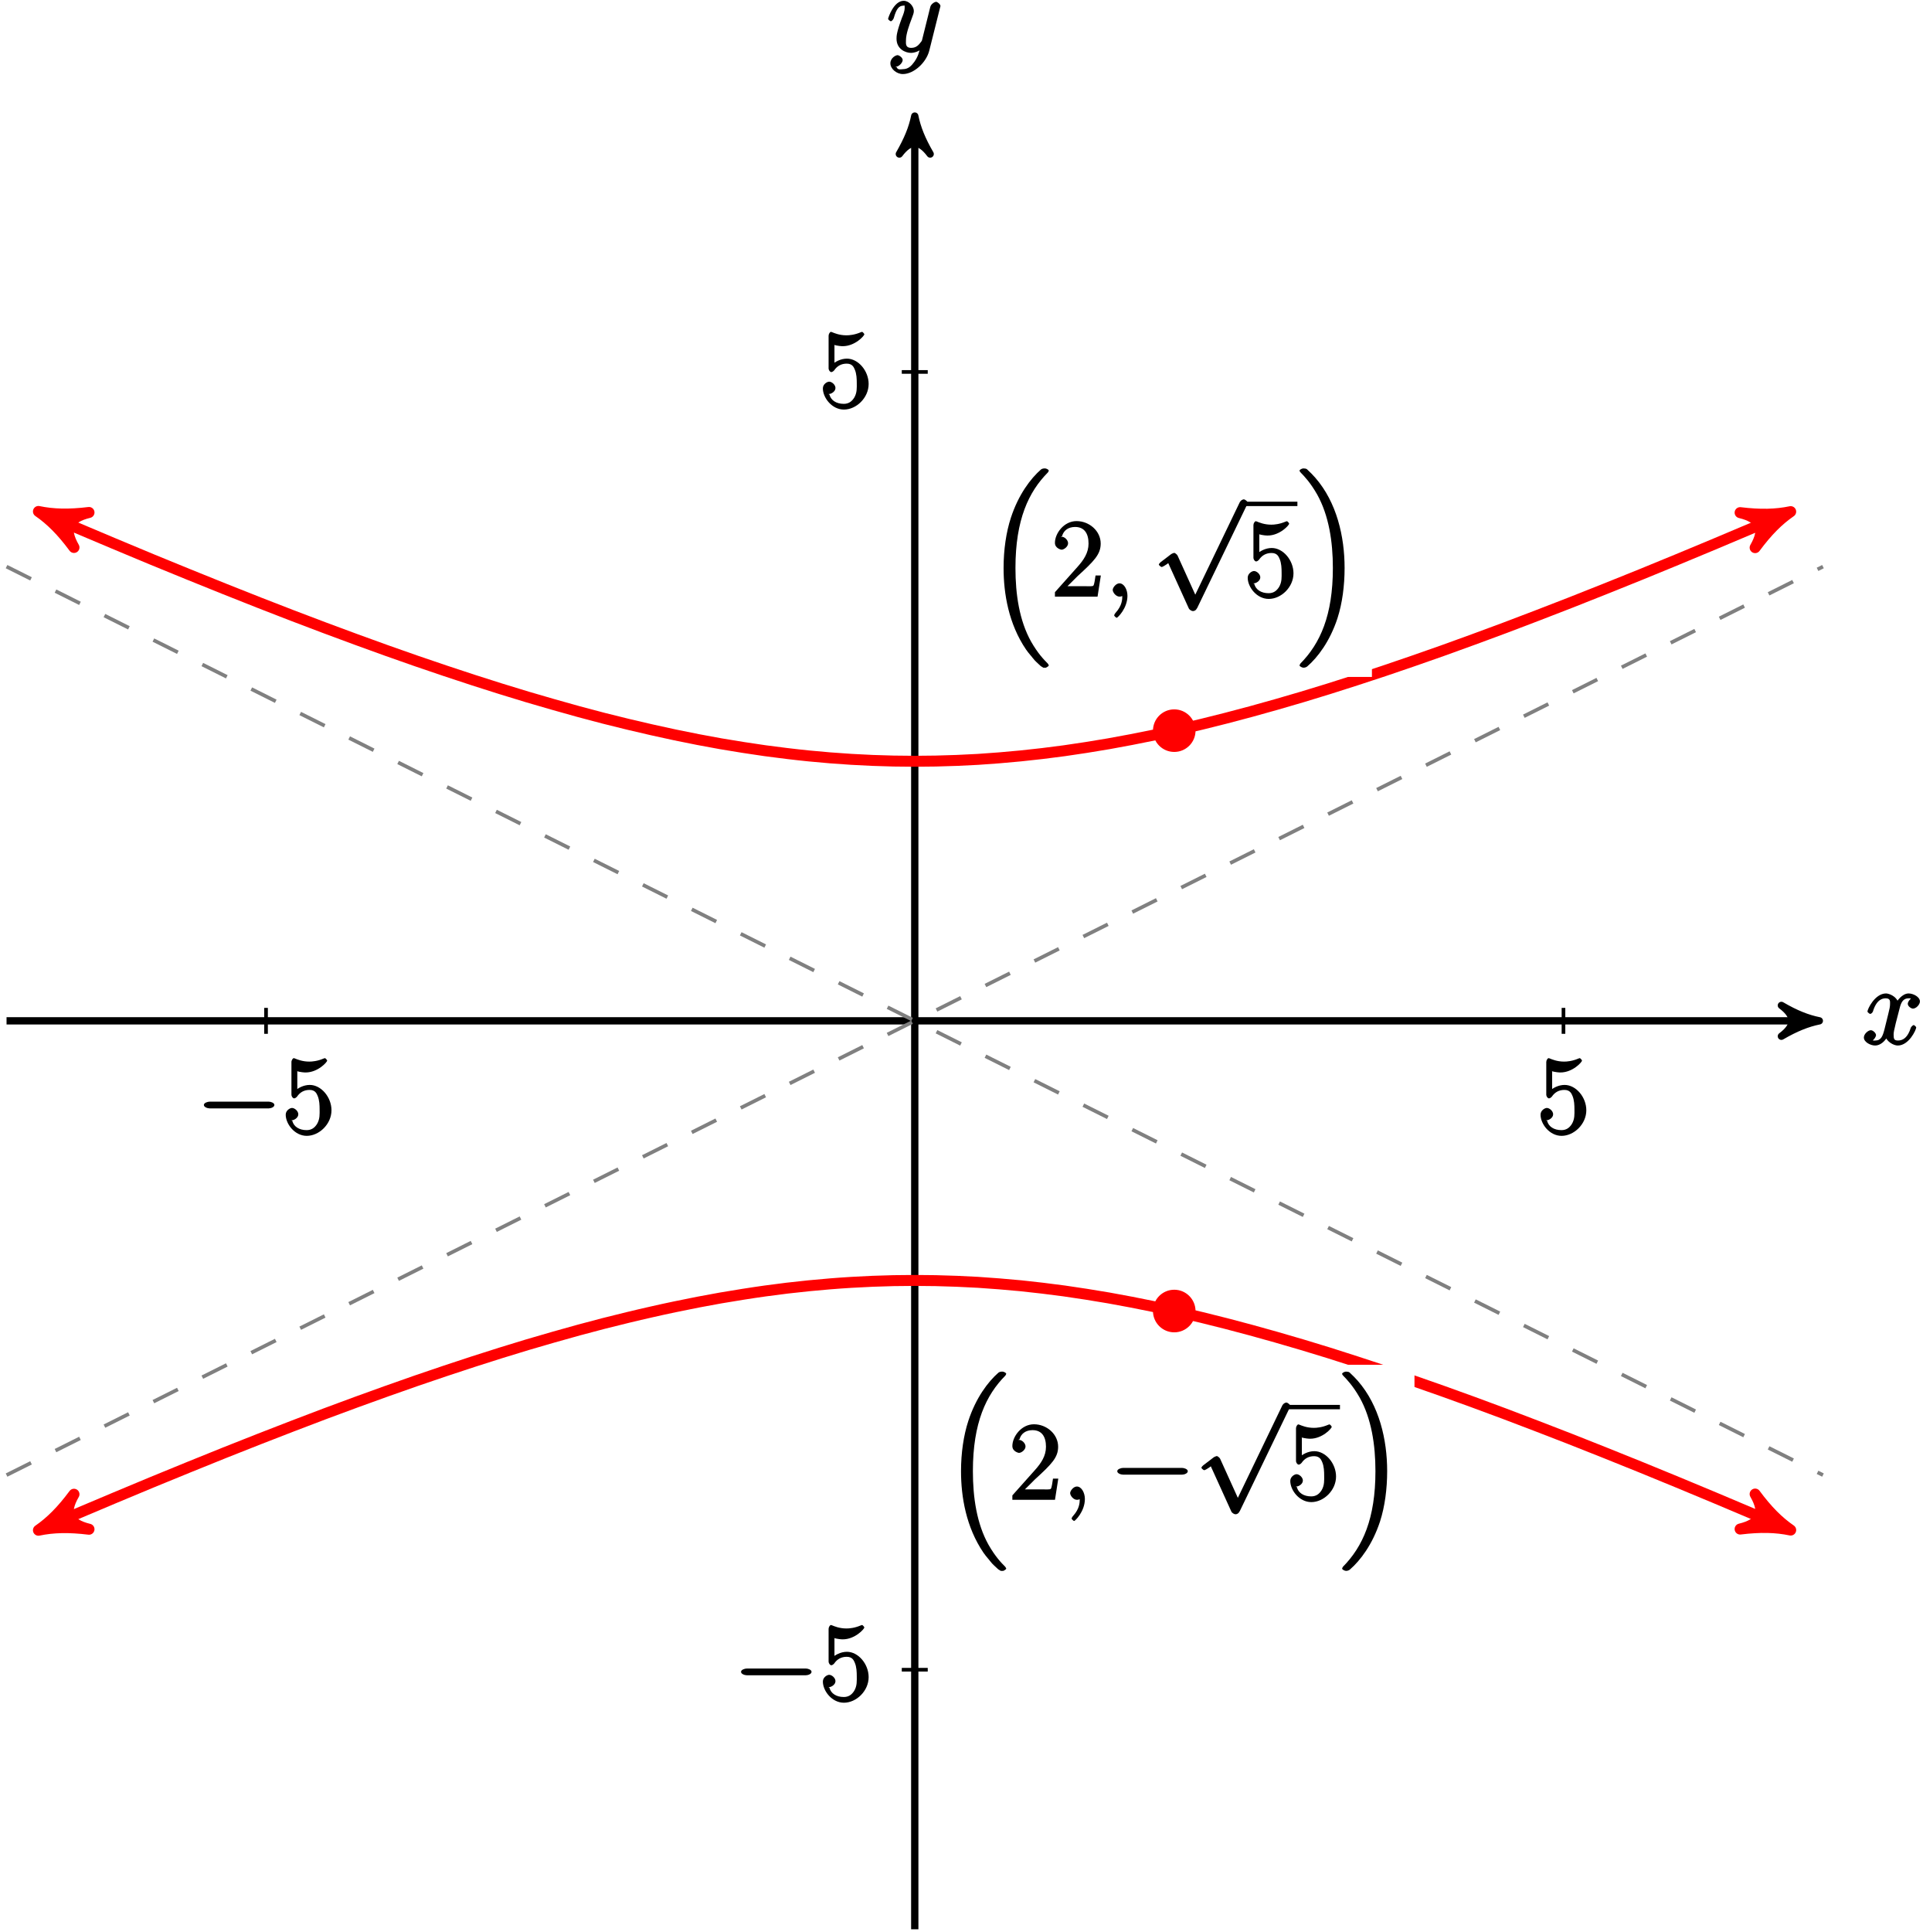
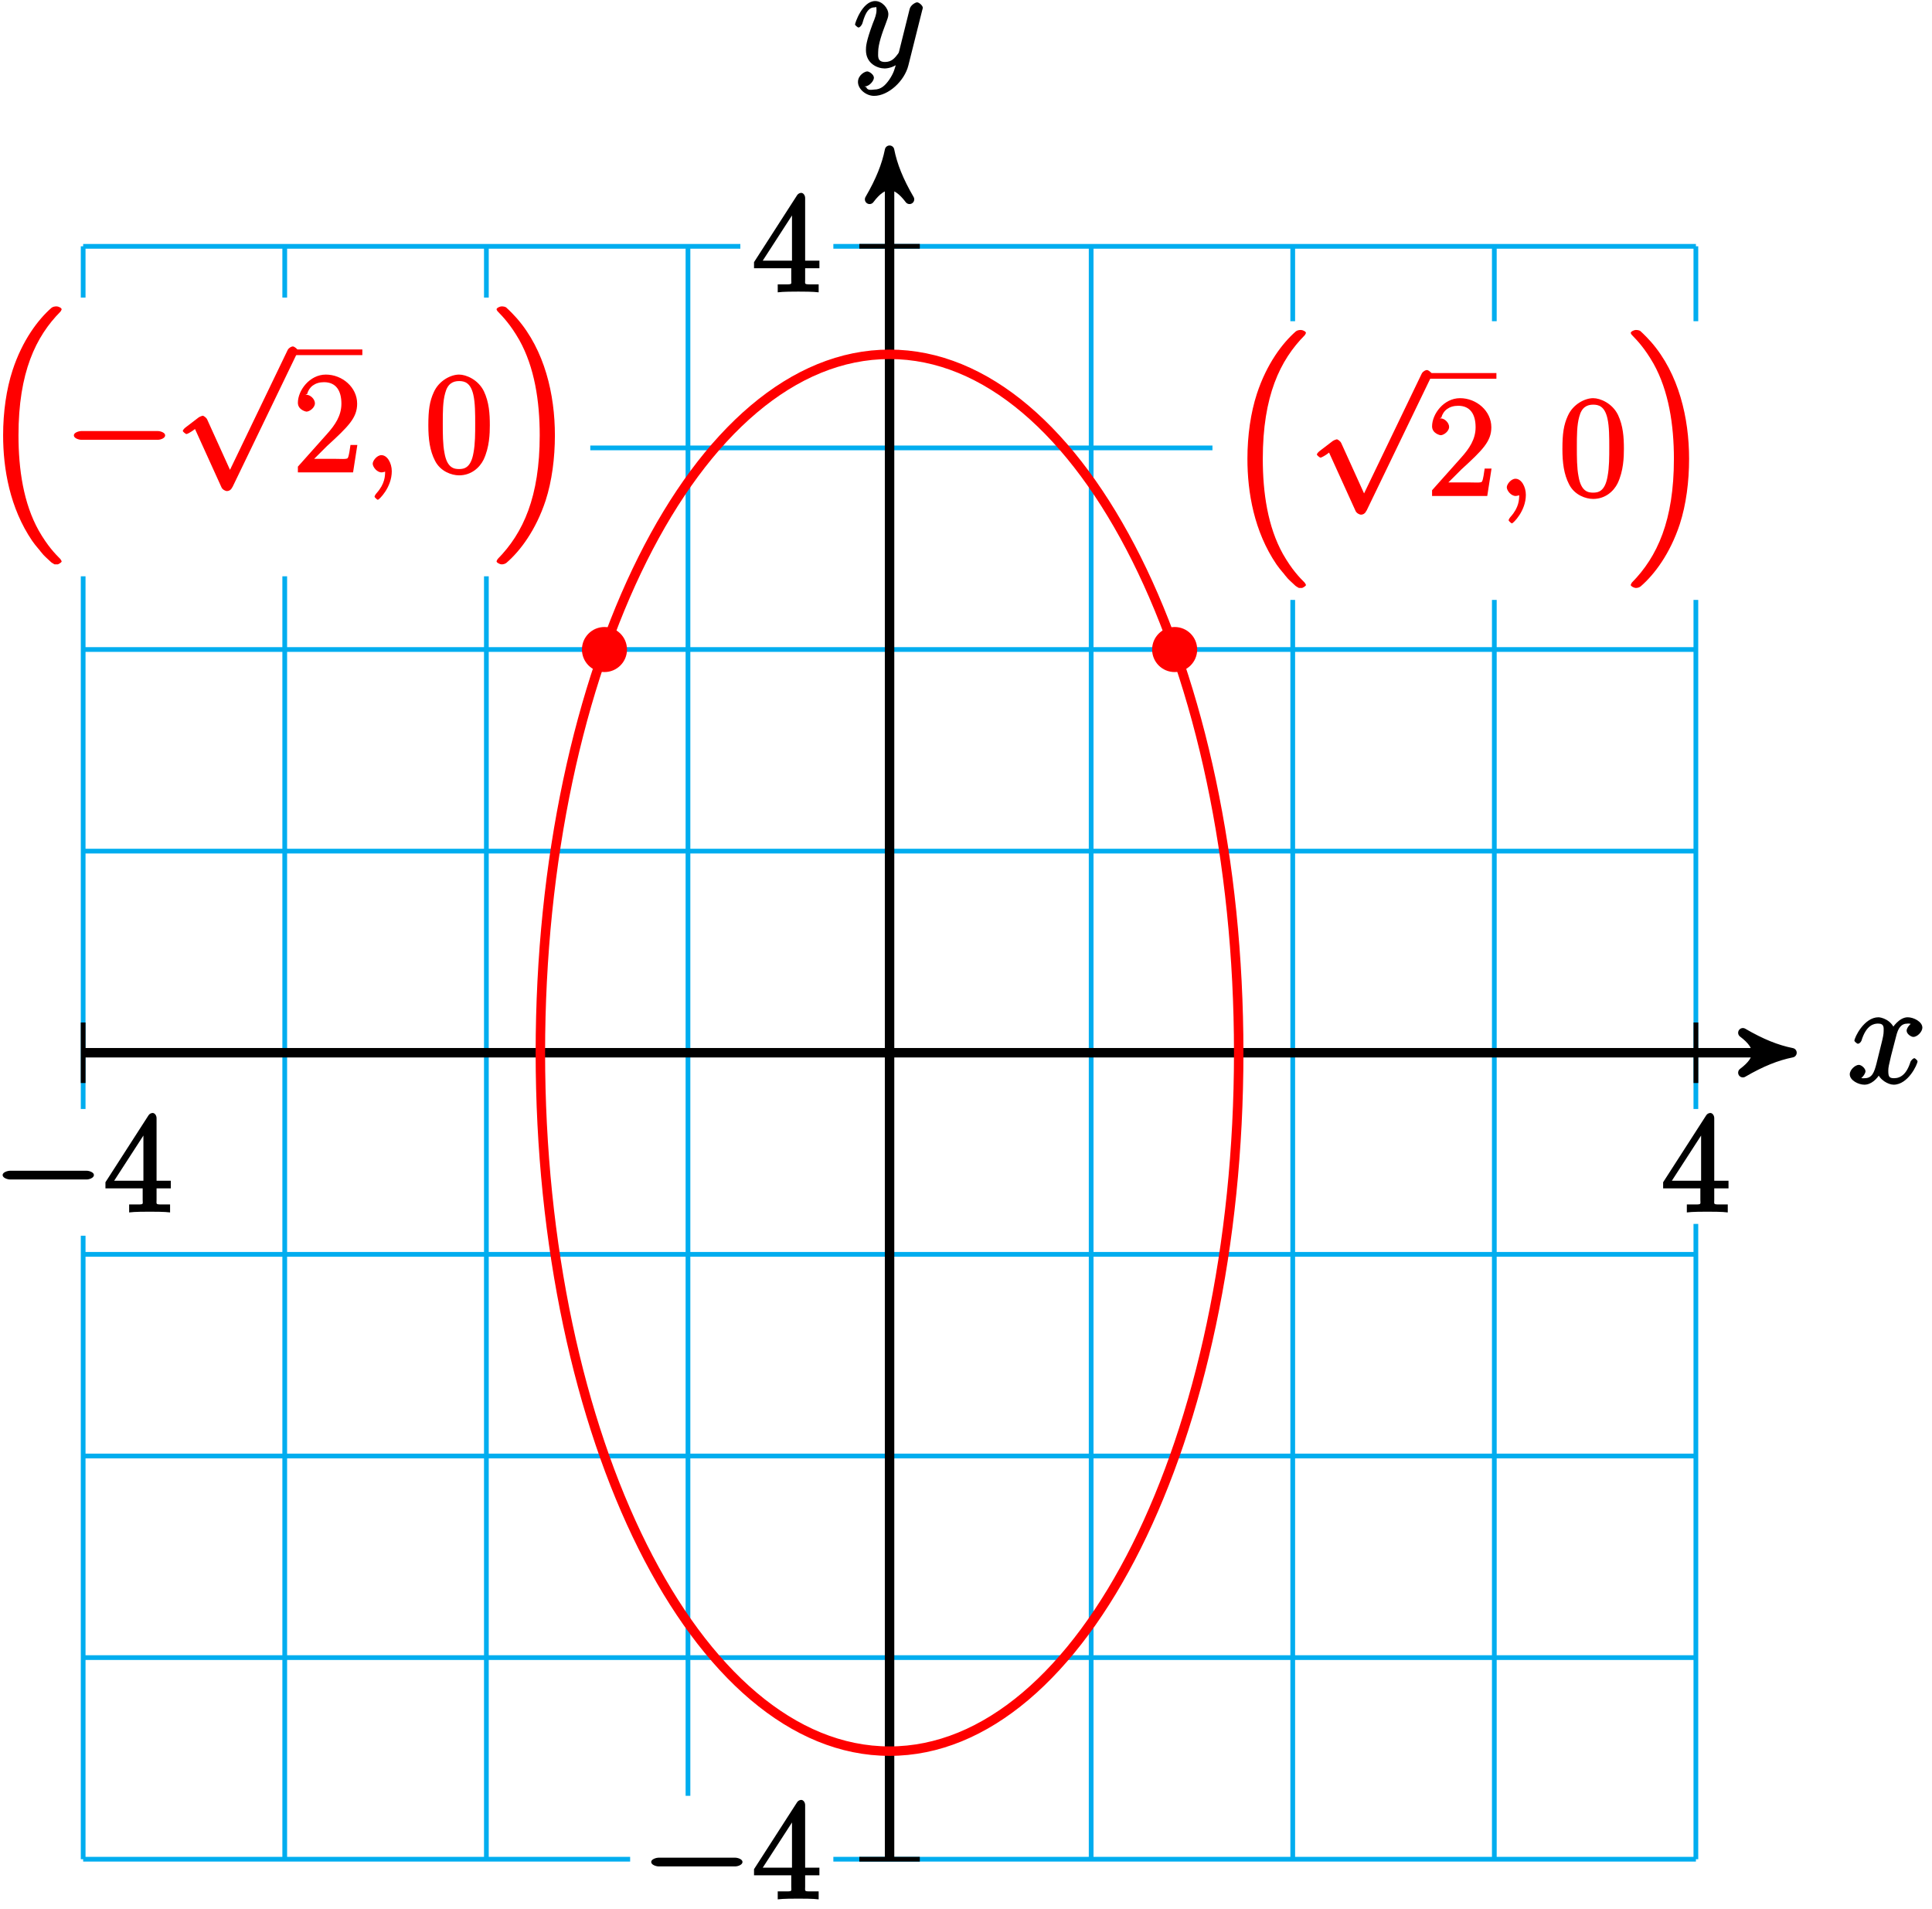
- <svg xmlns="http://www.w3.org/2000/svg" xmlns:xlink="http://www.w3.org/1999/xlink" width="210pt" height="211pt" viewBox="0 0 210 211" version="1.1">
+ <svg xmlns="http://www.w3.org/2000/svg" xmlns:xlink="http://www.w3.org/1999/xlink" width="163pt" height="161pt" viewBox="0 0 163 161" version="1.1">
  <defs>
    <g>
      <symbol overflow="visible" id="glyph0-0">
        <path style="stroke:none;" d="" />
      </symbol>
      <symbol overflow="visible" id="glyph0-1">
        <path style="stroke:none;" d="M 5.672 -5.172 C 5.281 -5.109 4.969 -4.656 4.969 -4.438 C 4.969 -4.141 5.359 -3.906 5.531 -3.906 C 5.891 -3.906 6.297 -4.359 6.297 -4.688 C 6.297 -5.188 5.562 -5.562 5.062 -5.562 C 4.344 -5.562 3.766 -4.703 3.656 -4.469 L 3.984 -4.469 C 3.703 -5.359 2.812 -5.562 2.594 -5.562 C 1.375 -5.562 0.562 -3.844 0.562 -3.578 C 0.562 -3.531 0.781 -3.328 0.859 -3.328 C 0.953 -3.328 1.094 -3.438 1.156 -3.578 C 1.562 -4.922 2.219 -5.031 2.562 -5.031 C 3.094 -5.031 3.031 -4.672 3.031 -4.391 C 3.031 -4.125 2.969 -3.844 2.828 -3.281 L 2.422 -1.641 C 2.234 -0.922 2.062 -0.422 1.422 -0.422 C 1.359 -0.422 1.172 -0.375 0.922 -0.531 L 0.812 -0.281 C 1.25 -0.359 1.5 -0.859 1.5 -1 C 1.5 -1.25 1.156 -1.547 0.938 -1.547 C 0.641 -1.547 0.172 -1.141 0.172 -0.75 C 0.172 -0.25 0.891 0.125 1.406 0.125 C 1.984 0.125 2.5 -0.375 2.75 -0.859 L 2.469 -0.969 C 2.672 -0.266 3.438 0.125 3.875 0.125 C 5.094 0.125 5.891 -1.594 5.891 -1.859 C 5.891 -1.906 5.688 -2.109 5.625 -2.109 C 5.516 -2.109 5.328 -1.906 5.297 -1.812 C 4.969 -0.75 4.453 -0.422 3.906 -0.422 C 3.484 -0.422 3.422 -0.578 3.422 -1.062 C 3.422 -1.328 3.469 -1.516 3.656 -2.312 L 4.078 -3.938 C 4.25 -4.656 4.5 -5.031 5.062 -5.031 C 5.078 -5.031 5.297 -5.062 5.547 -4.906 Z M 5.672 -5.172 " />
      </symbol>
      <symbol overflow="visible" id="glyph0-2">
        <path style="stroke:none;" d="M 3.031 1.094 C 2.703 1.547 2.359 1.906 1.766 1.906 C 1.625 1.906 1.203 2.031 1.109 1.703 C 0.906 1.641 0.969 1.641 0.984 1.641 C 1.344 1.641 1.75 1.188 1.75 0.906 C 1.75 0.641 1.359 0.375 1.188 0.375 C 0.984 0.375 0.406 0.688 0.406 1.266 C 0.406 1.875 1.094 2.438 1.766 2.438 C 2.969 2.438 4.328 1.188 4.656 -0.125 L 5.828 -4.797 C 5.844 -4.859 5.875 -4.922 5.875 -5 C 5.875 -5.172 5.562 -5.453 5.391 -5.453 C 5.281 -5.453 4.859 -5.25 4.766 -4.891 L 3.891 -1.375 C 3.828 -1.156 3.875 -1.25 3.781 -1.109 C 3.531 -0.781 3.266 -0.422 2.688 -0.422 C 2.016 -0.422 2.109 -0.922 2.109 -1.25 C 2.109 -1.922 2.438 -2.844 2.766 -3.703 C 2.891 -4.047 2.969 -4.219 2.969 -4.453 C 2.969 -4.953 2.453 -5.562 1.859 -5.562 C 0.766 -5.562 0.156 -3.688 0.156 -3.578 C 0.156 -3.531 0.375 -3.328 0.453 -3.328 C 0.562 -3.328 0.734 -3.531 0.781 -3.688 C 1.062 -4.703 1.359 -5.031 1.828 -5.031 C 1.938 -5.031 1.969 -5.172 1.969 -4.781 C 1.969 -4.469 1.844 -4.125 1.656 -3.672 C 1.078 -2.109 1.078 -1.703 1.078 -1.422 C 1.078 -0.281 2.062 0.125 2.656 0.125 C 3 0.125 3.531 -0.031 3.844 -0.344 L 3.688 -0.516 C 3.516 0.141 3.438 0.5 3.031 1.094 Z M 3.031 1.094 " />
      </symbol>
      <symbol overflow="visible" id="glyph0-3">
        <path style="stroke:none;" d="M 2.484 -0.094 C 2.484 -0.781 2.109 -1.453 1.609 -1.453 C 1.234 -1.453 0.875 -0.984 0.875 -0.734 C 0.875 -0.469 1.219 0 1.625 0 C 1.781 0 2.016 -0.078 2.125 -0.188 C 2.156 -0.219 2.062 -0.172 2.062 -0.172 C 2.094 -0.172 1.922 -0.156 1.922 -0.094 C 1.922 0.297 1.906 0.969 1.203 1.75 C 1.078 1.891 1.031 2.016 1.031 2.047 C 1.031 2.109 1.25 2.312 1.312 2.312 C 1.406 2.312 2.484 1.281 2.484 -0.094 Z M 2.484 -0.094 " />
      </symbol>
      <symbol overflow="visible" id="glyph1-0">
        <path style="stroke:none;" d="" />
      </symbol>
      <symbol overflow="visible" id="glyph1-1">
        <path style="stroke:none;" d="M 7.875 -2.75 C 8.078 -2.75 8.484 -2.875 8.484 -3.125 C 8.484 -3.359 8.078 -3.484 7.875 -3.484 L 1.406 -3.484 C 1.203 -3.484 0.781 -3.359 0.781 -3.125 C 0.781 -2.875 1.203 -2.75 1.406 -2.75 Z M 7.875 -2.75 " />
      </symbol>
      <symbol overflow="visible" id="glyph1-2">
        <path style="stroke:none;" d="M 4.844 10.094 L 2.734 5.438 C 2.656 5.25 2.406 5.109 2.359 5.109 C 2.359 5.109 2.156 5.156 2.016 5.25 L 0.891 6.109 C 0.734 6.234 0.672 6.359 0.672 6.391 C 0.672 6.453 0.906 6.656 0.984 6.656 C 1.062 6.656 1.406 6.453 1.531 6.359 C 1.609 6.297 1.781 6.172 1.703 6.234 L 3.938 11.156 C 4.016 11.344 4.281 11.469 4.391 11.469 C 4.562 11.469 4.734 11.375 4.812 11.203 L 4.875 11.109 L 10.297 -0.125 L 10.25 -0.031 C 10.328 -0.203 10.391 -0.344 10.391 -0.375 C 10.391 -0.484 10.094 -0.734 9.953 -0.734 C 9.859 -0.734 9.641 -0.641 9.531 -0.453 L 9.484 -0.359 L 4.453 10.094 Z M 4.844 10.094 " />
      </symbol>
      <symbol overflow="visible" id="glyph2-0">
        <path style="stroke:none;" d="" />
      </symbol>
      <symbol overflow="visible" id="glyph2-1">
-         <path style="stroke:none;" d="M 1.531 -6.844 C 2.047 -6.688 2.469 -6.672 2.594 -6.672 C 3.938 -6.672 4.953 -7.812 4.953 -7.969 C 4.953 -8.016 4.781 -8.234 4.703 -8.234 C 4.688 -8.234 4.656 -8.234 4.547 -8.188 C 3.891 -7.906 3.312 -7.859 3 -7.859 C 2.219 -7.859 1.656 -8.109 1.422 -8.203 C 1.344 -8.234 1.312 -8.234 1.297 -8.234 C 1.203 -8.234 1.047 -8.016 1.047 -7.812 L 1.047 -4.266 C 1.047 -4.047 1.203 -3.844 1.344 -3.844 C 1.406 -3.844 1.531 -3.891 1.656 -4.031 C 1.984 -4.516 2.438 -4.766 3.031 -4.766 C 3.672 -4.766 3.812 -4.328 3.906 -4.125 C 4.109 -3.656 4.125 -3.078 4.125 -2.625 C 4.125 -2.156 4.172 -1.594 3.844 -1.047 C 3.578 -0.625 3.234 -0.375 2.703 -0.375 C 1.906 -0.375 1.297 -0.75 1.141 -1.391 C 0.984 -1.453 1.047 -1.453 1.109 -1.453 C 1.312 -1.453 1.797 -1.703 1.797 -2.109 C 1.797 -2.453 1.406 -2.797 1.109 -2.797 C 0.891 -2.797 0.422 -2.531 0.422 -2.062 C 0.422 -1.047 1.406 0.25 2.719 0.25 C 4.078 0.25 5.422 -1.031 5.422 -2.547 C 5.422 -3.969 4.297 -5.312 3.047 -5.312 C 2.359 -5.312 1.719 -4.953 1.406 -4.625 L 1.688 -4.516 L 1.688 -6.797 Z M 1.531 -6.844 " />
+         <path style="stroke:none;" d="M 4.469 -7.922 C 4.469 -8.156 4.312 -8.359 4.141 -8.359 C 4.047 -8.359 3.891 -8.312 3.797 -8.172 L 0.156 -2.516 L 0.156 -2 L 3.297 -2 L 3.297 -1.047 C 3.297 -0.609 3.438 -0.641 2.562 -0.641 L 2.156 -0.641 L 2.156 0.031 C 2.609 -0.031 3.547 -0.031 3.891 -0.031 C 4.219 -0.031 5.172 -0.031 5.609 0.031 L 5.609 -0.641 L 5.219 -0.641 C 4.344 -0.641 4.469 -0.609 4.469 -1.047 L 4.469 -2 L 5.672 -2 L 5.672 -2.641 L 4.469 -2.641 Z M 3.359 -7 L 3.359 -2.641 L 0.891 -2.641 L 3.641 -6.891 Z M 3.359 -7 " />
      </symbol>
      <symbol overflow="visible" id="glyph2-2">
        <path style="stroke:none;" d="M 5.266 -2.312 L 4.859 -2.312 C 4.797 -1.953 4.75 -1.406 4.625 -1.203 C 4.547 -1.094 3.984 -1.141 3.625 -1.141 L 1.406 -1.141 L 1.516 -0.891 C 1.844 -1.156 2.562 -1.922 2.875 -2.219 C 4.703 -3.891 5.422 -4.609 5.422 -5.797 C 5.422 -7.172 4.172 -8.25 2.781 -8.25 C 1.406 -8.25 0.422 -6.906 0.422 -5.875 C 0.422 -5.266 1.109 -5.125 1.141 -5.125 C 1.406 -5.125 1.859 -5.453 1.859 -5.828 C 1.859 -6.172 1.484 -6.547 1.141 -6.547 C 1.047 -6.547 1.016 -6.547 1.203 -6.609 C 1.359 -7.203 1.859 -7.609 2.625 -7.609 C 3.641 -7.609 4.094 -6.891 4.094 -5.797 C 4.094 -4.781 3.562 -4 2.875 -3.234 L 0.422 -0.484 L 0.422 0 L 5.078 0 L 5.438 -2.312 Z M 5.266 -2.312 " />
+       </symbol>
+       <symbol overflow="visible" id="glyph2-3">
+         <path style="stroke:none;" d="M 5.516 -3.969 C 5.516 -4.953 5.453 -5.922 5.016 -6.844 C 4.531 -7.828 3.516 -8.25 2.922 -8.25 C 2.234 -8.25 1.219 -7.75 0.781 -6.75 C 0.438 -6 0.328 -5.266 0.328 -3.969 C 0.328 -2.812 0.453 -1.828 0.891 -0.984 C 1.344 -0.078 2.297 0.25 2.922 0.25 C 3.953 0.25 4.656 -0.406 4.984 -1.062 C 5.484 -2.109 5.516 -3.281 5.516 -3.969 Z M 2.922 -0.281 C 2.531 -0.281 1.906 -0.344 1.688 -1.656 C 1.547 -2.359 1.547 -3.281 1.547 -4.109 C 1.547 -5.094 1.547 -5.969 1.75 -6.688 C 1.953 -7.484 2.406 -7.703 2.922 -7.703 C 3.375 -7.703 3.891 -7.578 4.125 -6.547 C 4.281 -5.875 4.281 -4.922 4.281 -4.109 C 4.281 -3.312 4.281 -2.406 4.141 -1.672 C 3.922 -0.359 3.328 -0.281 2.922 -0.281 Z M 2.922 -0.281 " />
      </symbol>
      <symbol overflow="visible" id="glyph3-0">
        <path style="stroke:none;" d="" />
      </symbol>
      <symbol overflow="visible" id="glyph3-1">
        <path style="stroke:none;" d="M 6.016 20.859 C 6.031 20.875 6.281 21.031 6.297 21.031 L 6.562 21.031 C 6.594 21.031 6.891 20.875 6.891 20.781 C 6.891 20.734 6.797 20.609 6.781 20.578 C 6.344 20.141 5.703 19.484 4.953 18.172 C 3.672 15.875 3.25 13.016 3.25 10.141 C 3.25 4.844 4.703 1.812 6.797 -0.297 C 6.828 -0.328 6.891 -0.469 6.891 -0.484 C 6.891 -0.609 6.609 -0.734 6.469 -0.734 C 6.312 -0.734 6.141 -0.703 6.031 -0.609 C 4.906 0.375 3.578 2.125 2.75 4.656 C 2.234 6.234 1.953 8.156 1.953 10.141 C 1.953 12.969 2.516 16.266 4.406 19.047 C 4.719 19.5 5.109 19.906 5.109 19.938 C 5.281 20.156 5.453 20.344 5.547 20.422 Z M 6.016 20.859 " />
      </symbol>
      <symbol overflow="visible" id="glyph3-2">
        <path style="stroke:none;" d="M 5.156 10.141 C 5.156 6.703 4.297 2.969 1.953 0.281 C 1.781 0.078 1.344 -0.375 1.047 -0.641 C 0.969 -0.703 0.812 -0.734 0.656 -0.734 C 0.531 -0.734 0.234 -0.609 0.234 -0.484 C 0.234 -0.438 0.328 -0.297 0.359 -0.281 C 0.766 0.141 1.406 0.797 2.156 2.109 C 3.438 4.406 3.875 7.266 3.875 10.141 C 3.875 15.328 2.484 18.391 0.328 20.578 C 0.312 20.609 0.234 20.734 0.234 20.781 C 0.234 20.891 0.531 21.031 0.656 21.031 C 0.812 21.031 0.969 20.984 1.078 20.891 C 2.219 19.906 3.547 18.156 4.375 15.641 C 4.906 14 5.156 12.062 5.156 10.141 Z M 5.156 10.141 " />
      </symbol>
    </g>
  </defs>
  <g id="surface1">
-     <path style="fill:none;stroke-width:0.797;stroke-linecap:butt;stroke-linejoin:miter;stroke:rgb(0%,0%,0%);stroke-opacity:1;stroke-miterlimit:10;" d="M -99.215 0.002 L 97.781 0.002 " transform="matrix(1,0,0,-1,99.93,111.49)" />
-     <path style="fill-rule:nonzero;fill:rgb(0%,0%,0%);fill-opacity:1;stroke-width:0.797;stroke-linecap:butt;stroke-linejoin:round;stroke:rgb(0%,0%,0%);stroke-opacity:1;stroke-miterlimit:10;" d="M 1.037 0.002 C -0.26 0.26 -1.553 0.775 -3.108 1.685 C -1.553 0.517 -1.553 -0.518 -3.108 -1.682 C -1.553 -0.776 -0.26 -0.26 1.037 0.002 Z M 1.037 0.002 " transform="matrix(1,0,0,-1,197.7092,111.49)" />
+     <path style="fill:none;stroke-width:0.399;stroke-linecap:butt;stroke-linejoin:miter;stroke:rgb(0%,67.839%,93.729%);stroke-opacity:1;stroke-miterlimit:10;" d="M -68.034 -68.034 L 68.032 -68.034 M -68.034 -51.026 L 68.032 -51.026 M -68.034 -34.018 L 68.032 -34.018 M -68.034 -17.006 L 68.032 -17.006 M -68.034 0.001 L 68.032 0.001 M -68.034 17.009 L 68.032 17.009 M -68.034 34.017 L 68.032 34.017 M -68.034 51.025 L 68.032 51.025 M -68.034 68.029 L 68.032 68.029 M -68.034 -68.034 L -68.034 68.033 M -51.027 -68.034 L -51.027 68.033 M -34.015 -68.034 L -34.015 68.033 M -17.007 -68.034 L -17.007 68.033 M 0.001 -68.034 L 0.001 68.033 M 17.009 -68.034 L 17.009 68.033 M 34.016 -68.034 L 34.016 68.033 M 51.024 -68.034 L 51.024 68.033 M 68.028 -68.034 L 68.028 68.033 " transform="matrix(1,0,0,-1,75.05,88.81)" />
+     <path style="fill:none;stroke-width:0.797;stroke-linecap:butt;stroke-linejoin:miter;stroke:rgb(0%,0%,0%);stroke-opacity:1;stroke-miterlimit:10;" d="M -68.034 0.001 L 75.102 0.001 " transform="matrix(1,0,0,-1,75.05,88.81)" />
+     <path style="fill-rule:nonzero;fill:rgb(0%,0%,0%);fill-opacity:1;stroke-width:0.797;stroke-linecap:butt;stroke-linejoin:round;stroke:rgb(0%,0%,0%);stroke-opacity:1;stroke-miterlimit:10;" d="M 1.035 0.001 C -0.258 0.259 -1.555 0.779 -3.11 1.685 C -1.555 0.517 -1.555 -0.518 -3.11 -1.682 C -1.555 -0.776 -0.258 -0.26 1.035 0.001 Z M 1.035 0.001 " transform="matrix(1,0,0,-1,150.1525,88.81)" />
    <g style="fill:rgb(0%,0%,0%);fill-opacity:1;">
-       <use xlink:href="#glyph0-1" x="203.44" y="114.06" />
+       <use xlink:href="#glyph0-1" x="155.89" y="91.38" />
    </g>
-     <path style="fill:none;stroke-width:0.797;stroke-linecap:butt;stroke-linejoin:miter;stroke:rgb(0%,0%,0%);stroke-opacity:1;stroke-miterlimit:10;" d="M -0 -99.213 L -0 97.779 " transform="matrix(1,0,0,-1,99.93,111.49)" />
-     <path style="fill-rule:nonzero;fill:rgb(0%,0%,0%);fill-opacity:1;stroke-width:0.797;stroke-linecap:butt;stroke-linejoin:round;stroke:rgb(0%,0%,0%);stroke-opacity:1;stroke-miterlimit:10;" d="M 1.035 0 C -0.258 0.258 -1.555 0.778 -3.11 1.684 C -1.555 0.52 -1.555 -0.519 -3.11 -1.683 C -1.555 -0.777 -0.258 -0.258 1.035 0 Z M 1.035 0 " transform="matrix(0,-1,-1,0,99.93,13.7108)" />
+     <path style="fill:none;stroke-width:0.797;stroke-linecap:butt;stroke-linejoin:miter;stroke:rgb(0%,0%,0%);stroke-opacity:1;stroke-miterlimit:10;" d="M 0.001 -68.034 L 0.001 75.103 " transform="matrix(1,0,0,-1,75.05,88.81)" />
+     <path style="fill-rule:nonzero;fill:rgb(0%,0%,0%);fill-opacity:1;stroke-width:0.797;stroke-linecap:butt;stroke-linejoin:round;stroke:rgb(0%,0%,0%);stroke-opacity:1;stroke-miterlimit:10;" d="M 1.036 -0.001 C -0.257 0.261 -1.554 0.777 -3.109 1.683 C -1.554 0.519 -1.554 -0.516 -3.109 -1.684 C -1.554 -0.778 -0.257 -0.259 1.036 -0.001 Z M 1.036 -0.001 " transform="matrix(0,-1,-1,0,75.05,13.70746)" />
    <g style="fill:rgb(0%,0%,0%);fill-opacity:1;">
-       <use xlink:href="#glyph0-2" x="96.86" y="5.65" />
+       <use xlink:href="#glyph0-2" x="71.98" y="5.65" />
    </g>
-     <path style="fill:none;stroke-width:0.399;stroke-linecap:butt;stroke-linejoin:miter;stroke:rgb(0%,0%,0%);stroke-opacity:1;stroke-miterlimit:10;" d="M 1.418 -70.865 L -1.418 -70.865 " transform="matrix(1,0,0,-1,99.93,111.49)" />
-     <path style=" stroke:none;fill-rule:nonzero;fill:rgb(100%,100%,100%);fill-opacity:1;" d="M 79.176 187.703 L 96.32 187.703 L 96.32 177.012 L 79.176 177.012 Z M 79.176 187.703 " />
+     <path style="fill:none;stroke-width:0.399;stroke-linecap:butt;stroke-linejoin:miter;stroke:rgb(0%,0%,0%);stroke-opacity:1;stroke-miterlimit:10;" d="M -68.034 2.552 L -68.034 -2.553 " transform="matrix(1,0,0,-1,75.05,88.81)" />
+     <path style=" stroke:none;fill-rule:nonzero;fill:rgb(100%,100%,100%);fill-opacity:1;" d="M -1.555 104.246 L 15.59 104.246 L 15.59 93.555 L -1.555 93.555 Z M -1.555 104.246 " />
    <g style="fill:rgb(0%,0%,0%);fill-opacity:1;">
-       <use xlink:href="#glyph1-1" x="80.17" y="185.71" />
+       <use xlink:href="#glyph1-1" x="-0.56" y="102.25" />
    </g>
    <g style="fill:rgb(0%,0%,0%);fill-opacity:1;">
-       <use xlink:href="#glyph2-1" x="89.47" y="185.71" />
+       <use xlink:href="#glyph2-1" x="8.74" y="102.25" />
    </g>
-     <path style="fill:none;stroke-width:0.399;stroke-linecap:butt;stroke-linejoin:miter;stroke:rgb(0%,0%,0%);stroke-opacity:1;stroke-miterlimit:10;" d="M -70.868 1.416 L -70.868 -1.416 " transform="matrix(1,0,0,-1,99.93,111.49)" />
-     <path style=" stroke:none;fill-rule:nonzero;fill:rgb(100%,100%,100%);fill-opacity:1;" d="M 20.492 125.793 L 37.637 125.793 L 37.637 115.098 L 20.492 115.098 Z M 20.492 125.793 " />
+     <path style="fill:none;stroke-width:0.399;stroke-linecap:butt;stroke-linejoin:miter;stroke:rgb(0%,0%,0%);stroke-opacity:1;stroke-miterlimit:10;" d="M 2.552 -68.034 L -2.55 -68.034 " transform="matrix(1,0,0,-1,75.05,88.81)" />
+     <path style=" stroke:none;fill-rule:nonzero;fill:rgb(100%,100%,100%);fill-opacity:1;" d="M 53.164 162.191 L 70.309 162.191 L 70.309 151.496 L 53.164 151.496 Z M 53.164 162.191 " />
    <g style="fill:rgb(0%,0%,0%);fill-opacity:1;">
-       <use xlink:href="#glyph1-1" x="21.49" y="123.8" />
+       <use xlink:href="#glyph1-1" x="54.16" y="160.2" />
    </g>
    <g style="fill:rgb(0%,0%,0%);fill-opacity:1;">
-       <use xlink:href="#glyph2-1" x="30.79" y="123.8" />
+       <use xlink:href="#glyph2-1" x="63.46" y="160.2" />
    </g>
-     <path style="fill:none;stroke-width:0.399;stroke-linecap:butt;stroke-linejoin:miter;stroke:rgb(0%,0%,0%);stroke-opacity:1;stroke-miterlimit:10;" d="M 1.418 70.869 L -1.418 70.869 " transform="matrix(1,0,0,-1,99.93,111.49)" />
-     <path style=" stroke:none;fill-rule:nonzero;fill:rgb(100%,100%,100%);fill-opacity:1;" d="M 88.477 45.473 L 96.32 45.473 L 96.32 35.773 L 88.477 35.773 Z M 88.477 45.473 " />
+     <path style="fill:none;stroke-width:0.399;stroke-linecap:butt;stroke-linejoin:miter;stroke:rgb(0%,0%,0%);stroke-opacity:1;stroke-miterlimit:10;" d="M 68.032 2.552 L 68.032 -2.553 " transform="matrix(1,0,0,-1,75.05,88.81)" />
+     <path style=" stroke:none;fill-rule:nonzero;fill:rgb(100%,100%,100%);fill-opacity:1;" d="M 139.16 103.25 L 147.004 103.25 L 147.004 93.555 L 139.16 93.555 Z M 139.16 103.25 " />
    <g style="fill:rgb(0%,0%,0%);fill-opacity:1;">
-       <use xlink:href="#glyph2-1" x="89.47" y="44.48" />
+       <use xlink:href="#glyph2-1" x="140.16" y="102.25" />
    </g>
-     <path style="fill:none;stroke-width:0.399;stroke-linecap:butt;stroke-linejoin:miter;stroke:rgb(0%,0%,0%);stroke-opacity:1;stroke-miterlimit:10;" d="M 70.867 1.416 L 70.867 -1.416 " transform="matrix(1,0,0,-1,99.93,111.49)" />
-     <path style=" stroke:none;fill-rule:nonzero;fill:rgb(100%,100%,100%);fill-opacity:1;" d="M 166.875 124.797 L 174.719 124.797 L 174.719 115.098 L 166.875 115.098 Z M 166.875 124.797 " />
+     <path style="fill:none;stroke-width:0.399;stroke-linecap:butt;stroke-linejoin:miter;stroke:rgb(0%,0%,0%);stroke-opacity:1;stroke-miterlimit:10;" d="M 2.552 68.033 L -2.55 68.033 " transform="matrix(1,0,0,-1,75.05,88.81)" />
+     <path style=" stroke:none;fill-rule:nonzero;fill:rgb(100%,100%,100%);fill-opacity:1;" d="M 62.461 25.625 L 70.309 25.625 L 70.309 15.93 L 62.461 15.93 Z M 62.461 25.625 " />
    <g style="fill:rgb(0%,0%,0%);fill-opacity:1;">
-       <use xlink:href="#glyph2-1" x="167.87" y="123.8" />
+       <use xlink:href="#glyph2-1" x="63.46" y="24.63" />
    </g>
-     <path style="fill:none;stroke-width:0.399;stroke-linecap:butt;stroke-linejoin:miter;stroke:rgb(50%,50%,50%);stroke-opacity:1;stroke-dasharray:2.989,2.989;stroke-miterlimit:10;" d="M -99.215 -49.608 L 99.215 49.607 " transform="matrix(1,0,0,-1,99.93,111.49)" />
-     <path style="fill:none;stroke-width:0.399;stroke-linecap:butt;stroke-linejoin:miter;stroke:rgb(50%,50%,50%);stroke-opacity:1;stroke-dasharray:2.989,2.989;stroke-miterlimit:10;" d="M -99.215 49.607 L 99.215 -49.608 " transform="matrix(1,0,0,-1,99.93,111.49)" />
-     <path style="fill:none;stroke-width:1.196;stroke-linecap:butt;stroke-linejoin:miter;stroke:rgb(100%,0%,0%);stroke-opacity:1;stroke-miterlimit:10;" d="M -94.555 55.127 C -93.039 54.474 -93.039 54.474 -91.825 53.959 C -90.606 53.439 -88.688 52.631 -87.512 52.138 C -86.336 51.642 -84.485 50.873 -83.348 50.4 C -82.211 49.931 -80.422 49.197 -79.321 48.752 C -78.223 48.303 -76.489 47.603 -75.426 47.181 C -74.36 46.756 -72.684 46.088 -71.653 45.685 C -70.621 45.283 -69 44.65 -68 44.267 C -67.004 43.885 -65.43 43.287 -64.461 42.924 C -63.492 42.56 -61.961 41.994 -61.024 41.65 C -60.082 41.306 -58.602 40.771 -57.692 40.443 C -56.778 40.119 -55.336 39.611 -54.45 39.303 C -53.567 38.998 -52.164 38.521 -51.301 38.232 C -50.438 37.943 -49.075 37.494 -48.235 37.22 C -47.399 36.947 -46.071 36.525 -45.254 36.271 C -44.438 36.017 -43.141 35.619 -42.344 35.381 C -41.543 35.142 -40.282 34.775 -39.5 34.553 C -38.723 34.33 -37.489 33.982 -36.727 33.775 C -35.969 33.568 -34.762 33.248 -34.016 33.056 C -33.27 32.865 -32.086 32.572 -31.356 32.396 C -30.625 32.217 -29.465 31.947 -28.746 31.787 C -28.032 31.623 -26.895 31.377 -26.192 31.228 C -25.485 31.08 -24.367 30.853 -23.676 30.72 C -22.981 30.588 -21.879 30.385 -21.2 30.263 C -20.516 30.146 -19.43 29.967 -18.754 29.861 C -18.082 29.756 -17.008 29.595 -16.344 29.502 C -15.68 29.412 -14.621 29.275 -13.961 29.197 C -13.305 29.115 -12.25 29.002 -11.598 28.935 C -10.946 28.873 -9.907 28.775 -9.258 28.724 C -8.61 28.674 -7.575 28.599 -6.93 28.56 C -6.285 28.521 -5.258 28.47 -4.614 28.443 C -3.973 28.416 -2.95 28.385 -2.309 28.373 C -1.668 28.361 -0.641 28.349 -0.004 28.349 C 0.632 28.349 1.648 28.361 2.285 28.373 C 2.922 28.385 3.953 28.416 4.593 28.443 C 5.234 28.467 6.265 28.521 6.91 28.556 C 7.55 28.595 8.586 28.67 9.234 28.724 C 9.883 28.775 10.925 28.869 11.578 28.935 C 12.23 28.998 13.281 29.115 13.937 29.193 C 14.597 29.271 15.656 29.408 16.32 29.498 C 16.988 29.592 18.058 29.752 18.73 29.857 C 19.402 29.963 20.492 30.142 21.175 30.26 C 21.855 30.381 22.957 30.584 23.648 30.717 C 24.34 30.849 25.461 31.076 26.164 31.22 C 26.867 31.369 28.008 31.619 28.722 31.779 C 29.441 31.939 30.601 32.213 31.332 32.388 C 32.062 32.564 33.242 32.861 33.988 33.053 C 34.73 33.244 35.941 33.564 36.703 33.771 C 37.465 33.978 38.695 34.322 39.476 34.545 C 40.254 34.767 41.519 35.135 42.316 35.373 C 43.113 35.611 44.406 36.006 45.226 36.263 C 46.043 36.517 47.367 36.939 48.207 37.213 C 49.047 37.482 50.41 37.931 51.269 38.22 C 52.133 38.51 53.535 38.986 54.418 39.295 C 55.304 39.599 56.746 40.107 57.66 40.431 C 58.57 40.756 60.054 41.291 60.992 41.638 C 61.933 41.982 63.457 42.545 64.425 42.908 C 65.39 43.271 66.965 43.873 67.965 44.256 C 68.965 44.638 70.59 45.267 71.617 45.67 C 72.648 46.076 74.324 46.74 75.39 47.166 C 76.453 47.588 78.183 48.287 79.281 48.732 C 80.382 49.181 82.172 49.916 83.308 50.385 C 84.445 50.853 86.297 51.627 87.472 52.119 C 88.648 52.611 90.562 53.424 91.781 53.939 C 92.996 54.455 96.238 55.849 94.511 55.107 " transform="matrix(1,0,0,-1,99.93,111.49)" />
-     <path style="fill-rule:nonzero;fill:rgb(100%,0%,0%);fill-opacity:1;stroke-width:1.196;stroke-linecap:butt;stroke-linejoin:round;stroke:rgb(100%,0%,0%);stroke-opacity:1;stroke-miterlimit:10;" d="M 1.274 -0 C -0.321 0.319 -1.912 0.958 -3.827 2.073 C -1.914 0.636 -1.913 -0.639 -3.828 -2.071 C -1.912 -0.957 -0.318 -0.319 1.274 -0 Z M 1.274 -0 " transform="matrix(-0.92198,-0.39574,-0.39574,0.92198,5.37391,56.36375)" />
-     <path style="fill-rule:nonzero;fill:rgb(100%,0%,0%);fill-opacity:1;stroke-width:1.196;stroke-linecap:butt;stroke-linejoin:round;stroke:rgb(100%,0%,0%);stroke-opacity:1;stroke-miterlimit:10;" d="M 1.276 -0 C -0.319 0.32 -1.914 0.958 -3.826 2.071 C -1.911 0.639 -1.911 -0.636 -3.825 -2.073 C -1.914 -0.957 -0.318 -0.32 1.276 -0 Z M 1.276 -0 " transform="matrix(0.92198,-0.39568,-0.39568,-0.92198,194.4402,56.38354)" />
-     <path style="fill:none;stroke-width:1.196;stroke-linecap:butt;stroke-linejoin:miter;stroke:rgb(100%,0%,0%);stroke-opacity:1;stroke-miterlimit:10;" d="M -94.555 -55.127 C -93.039 -54.475 -93.039 -54.475 -91.825 -53.959 C -90.606 -53.44 -88.688 -52.631 -87.512 -52.139 C -86.336 -51.643 -84.485 -50.873 -83.348 -50.401 C -82.211 -49.932 -80.422 -49.197 -79.321 -48.752 C -78.223 -48.303 -76.489 -47.604 -75.426 -47.178 C -74.36 -46.756 -72.684 -46.088 -71.653 -45.686 C -70.621 -45.28 -69 -44.651 -68 -44.268 C -67.004 -43.885 -65.43 -43.283 -64.461 -42.92 C -63.492 -42.557 -61.961 -41.99 -61.024 -41.647 C -60.082 -41.303 -58.602 -40.768 -57.692 -40.444 C -56.778 -40.119 -55.336 -39.612 -54.45 -39.303 C -53.567 -38.998 -52.164 -38.522 -51.301 -38.233 C -50.438 -37.944 -49.075 -37.49 -48.235 -37.221 C -47.399 -36.947 -46.071 -36.526 -45.254 -36.272 C -44.438 -36.014 -43.141 -35.619 -42.344 -35.381 C -41.543 -35.143 -40.282 -34.776 -39.5 -34.553 C -38.723 -34.33 -37.489 -33.983 -36.727 -33.776 C -35.969 -33.569 -34.762 -33.248 -34.016 -33.057 C -33.27 -32.865 -32.086 -32.572 -31.356 -32.397 C -30.625 -32.217 -29.465 -31.948 -28.746 -31.787 C -28.032 -31.623 -26.895 -31.373 -26.192 -31.229 C -25.485 -31.08 -24.367 -30.854 -23.676 -30.721 C -22.981 -30.588 -21.879 -30.385 -21.2 -30.264 C -20.516 -30.147 -19.43 -29.967 -18.754 -29.862 C -18.082 -29.752 -17.008 -29.596 -16.344 -29.502 C -15.68 -29.408 -14.621 -29.276 -13.961 -29.194 C -13.305 -29.115 -12.25 -29.002 -11.598 -28.936 C -10.946 -28.869 -9.907 -28.776 -9.258 -28.725 C -8.61 -28.67 -7.575 -28.6 -6.93 -28.561 C -6.285 -28.522 -5.258 -28.471 -4.614 -28.444 C -3.973 -28.416 -2.95 -28.385 -2.309 -28.373 C -1.668 -28.362 -0.641 -28.35 -0.004 -28.35 C 0.632 -28.35 1.648 -28.362 2.285 -28.373 C 2.922 -28.385 3.953 -28.416 4.593 -28.444 C 5.234 -28.467 6.265 -28.518 6.91 -28.557 C 7.55 -28.596 8.586 -28.67 9.234 -28.725 C 9.883 -28.776 10.925 -28.869 11.578 -28.932 C 12.23 -28.998 13.281 -29.115 13.937 -29.194 C 14.597 -29.272 15.656 -29.408 16.32 -29.498 C 16.988 -29.592 18.058 -29.752 18.73 -29.858 C 19.402 -29.963 20.492 -30.143 21.175 -30.26 C 21.855 -30.381 22.957 -30.584 23.648 -30.717 C 24.34 -30.85 25.461 -31.076 26.164 -31.221 C 26.867 -31.369 28.008 -31.615 28.722 -31.78 C 29.441 -31.94 30.601 -32.213 31.332 -32.389 C 32.062 -32.565 33.242 -32.862 33.988 -33.053 C 34.73 -33.244 35.941 -33.565 36.703 -33.772 C 37.465 -33.979 38.695 -34.322 39.476 -34.545 C 40.254 -34.768 41.519 -35.135 42.316 -35.373 C 43.113 -35.612 44.406 -36.006 45.226 -36.26 C 46.043 -36.518 47.367 -36.94 48.207 -37.213 C 49.047 -37.483 50.41 -37.932 51.269 -38.221 C 52.133 -38.51 53.535 -38.987 54.418 -39.295 C 55.304 -39.6 56.746 -40.108 57.66 -40.432 C 58.57 -40.756 60.054 -41.291 60.992 -41.635 C 61.933 -41.979 63.457 -42.545 64.425 -42.908 C 65.39 -43.272 66.965 -43.873 67.965 -44.256 C 68.965 -44.639 70.59 -45.268 71.617 -45.67 C 72.648 -46.072 74.324 -46.74 75.39 -47.166 C 76.453 -47.588 78.183 -48.287 79.281 -48.733 C 80.382 -49.182 82.172 -49.916 83.308 -50.385 C 84.445 -50.854 86.297 -51.627 87.472 -52.119 C 88.648 -52.612 90.562 -53.42 91.781 -53.94 C 92.996 -54.455 96.238 -55.846 94.511 -55.108 " transform="matrix(1,0,0,-1,99.93,111.49)" />
-     <path style="fill-rule:nonzero;fill:rgb(100%,0%,0%);fill-opacity:1;stroke-width:1.196;stroke-linecap:butt;stroke-linejoin:round;stroke:rgb(100%,0%,0%);stroke-opacity:1;stroke-miterlimit:10;" d="M 1.274 0.001 C -0.317 0.319 -1.912 0.957 -3.827 2.072 C -1.914 0.636 -1.915 -0.639 -3.827 -2.072 C -1.912 -0.958 -0.32 -0.319 1.274 0.001 Z M 1.274 0.001 " transform="matrix(-0.92198,0.39574,0.39574,0.92198,5.37391,166.6163)" />
-     <path style="fill-rule:nonzero;fill:rgb(100%,0%,0%);fill-opacity:1;stroke-width:1.196;stroke-linecap:butt;stroke-linejoin:round;stroke:rgb(100%,0%,0%);stroke-opacity:1;stroke-miterlimit:10;" d="M 1.277 0 C -0.318 0.32 -1.913 0.957 -3.825 2.073 C -1.913 0.639 -1.912 -0.636 -3.826 -2.071 C -1.914 -0.958 -0.319 -0.32 1.277 0 Z M 1.277 0 " transform="matrix(0.92198,0.39568,0.39568,-0.92198,194.4402,166.5965)" />
-     <path style="fill-rule:nonzero;fill:rgb(100%,0%,0%);fill-opacity:1;stroke-width:0.399;stroke-linecap:butt;stroke-linejoin:miter;stroke:rgb(100%,0%,0%);stroke-opacity:1;stroke-miterlimit:10;" d="M 30.472 31.693 C 30.472 32.865 29.519 33.818 28.347 33.818 C 27.172 33.818 26.222 32.865 26.222 31.693 C 26.222 30.517 27.172 29.568 28.347 29.568 C 29.519 29.568 30.472 30.517 30.472 31.693 Z M 30.472 31.693 " transform="matrix(1,0,0,-1,99.93,111.49)" />
-     <path style=" stroke:none;fill-rule:nonzero;fill:rgb(100%,100%,100%);fill-opacity:1;" d="M 106.684 73.93 L 149.871 73.93 L 149.871 50.418 L 106.684 50.418 Z M 106.684 73.93 " />
-     <g style="fill:rgb(0%,0%,0%);fill-opacity:1;">
-       <use xlink:href="#glyph3-1" x="107.68" y="51.89" />
+     <path style="fill:none;stroke-width:0.797;stroke-linecap:butt;stroke-linejoin:miter;stroke:rgb(100%,0%,0%);stroke-opacity:1;stroke-miterlimit:10;" d="M 29.458 0.001 C 29.458 32.54 16.27 58.919 0.001 58.919 C -16.269 58.919 -29.46 32.54 -29.46 0.001 C -29.46 -32.542 -16.269 -58.917 0.001 -58.917 C 16.27 -58.917 29.458 -32.542 29.458 0.001 Z M 29.458 0.001 " transform="matrix(1,0,0,-1,75.05,88.81)" />
+     <path style="fill-rule:nonzero;fill:rgb(100%,0%,0%);fill-opacity:1;stroke-width:0.399;stroke-linecap:butt;stroke-linejoin:miter;stroke:rgb(100%,0%,0%);stroke-opacity:1;stroke-miterlimit:10;" d="M -22.351 34.017 C -22.351 34.955 -23.113 35.716 -24.054 35.716 C -24.991 35.716 -25.753 34.955 -25.753 34.017 C -25.753 33.076 -24.991 32.314 -24.054 32.314 C -23.113 32.314 -22.351 33.076 -22.351 34.017 Z M -22.351 34.017 " transform="matrix(1,0,0,-1,75.05,88.81)" />
+     <path style=" stroke:none;fill-rule:nonzero;fill:rgb(100%,100%,100%);fill-opacity:1;" d="M -2.684 48.617 L 49.801 48.617 L 49.801 25.105 L -2.684 25.105 Z M -2.684 48.617 " />
+     <g style="fill:rgb(100%,0%,0%);fill-opacity:1;">
+       <use xlink:href="#glyph3-1" x="-1.69" y="26.58" />
    </g>
-     <g style="fill:rgb(0%,0%,0%);fill-opacity:1;">
-       <use xlink:href="#glyph2-2" x="114.82" y="65.16" />
+     <g style="fill:rgb(100%,0%,0%);fill-opacity:1;">
+       <use xlink:href="#glyph1-1" x="5.45" y="39.85" />
    </g>
-     <g style="fill:rgb(0%,0%,0%);fill-opacity:1;">
-       <use xlink:href="#glyph0-3" x="120.68" y="65.16" />
+     <g style="fill:rgb(100%,0%,0%);fill-opacity:1;">
+       <use xlink:href="#glyph1-2" x="14.75" y="29.96" />
    </g>
-     <g style="fill:rgb(0%,0%,0%);fill-opacity:1;">
-       <use xlink:href="#glyph1-2" x="125.92" y="55.27" />
+     <path style="fill:none;stroke-width:0.478;stroke-linecap:butt;stroke-linejoin:miter;stroke:rgb(100%,0%,0%);stroke-opacity:1;stroke-miterlimit:10;" d="M 152.451 -67.679 L 158.31 -67.679 " transform="matrix(1,0,0,-1,-127.74,-37.96)" />
+     <g style="fill:rgb(100%,0%,0%);fill-opacity:1;">
+       <use xlink:href="#glyph2-2" x="24.71" y="39.85" />
    </g>
-     <path style="fill:none;stroke-width:0.478;stroke-linecap:butt;stroke-linejoin:miter;stroke:rgb(0%,0%,0%);stroke-opacity:1;stroke-miterlimit:10;" d="M 176.129 -90.361 L 181.98 -90.361 " transform="matrix(1,0,0,-1,-40.25,-35.33)" />
-     <g style="fill:rgb(0%,0%,0%);fill-opacity:1;">
-       <use xlink:href="#glyph2-1" x="135.88" y="65.16" />
+     <g style="fill:rgb(100%,0%,0%);fill-opacity:1;">
+       <use xlink:href="#glyph0-3" x="30.57" y="39.85" />
    </g>
-     <g style="fill:rgb(0%,0%,0%);fill-opacity:1;">
-       <use xlink:href="#glyph3-2" x="141.73" y="51.89" />
+     <g style="fill:rgb(100%,0%,0%);fill-opacity:1;">
+       <use xlink:href="#glyph2-3" x="35.81" y="39.85" />
    </g>
-     <path style="fill-rule:nonzero;fill:rgb(100%,0%,0%);fill-opacity:1;stroke-width:0.399;stroke-linecap:butt;stroke-linejoin:miter;stroke:rgb(100%,0%,0%);stroke-opacity:1;stroke-miterlimit:10;" d="M 30.472 -31.694 C 30.472 -30.518 29.519 -29.565 28.347 -29.565 C 27.172 -29.565 26.222 -30.518 26.222 -31.694 C 26.222 -32.865 27.172 -33.819 28.347 -33.819 C 29.519 -33.819 30.472 -32.865 30.472 -31.694 Z M 30.472 -31.694 " transform="matrix(1,0,0,-1,99.93,111.49)" />
-     <path style=" stroke:none;fill-rule:nonzero;fill:rgb(100%,100%,100%);fill-opacity:1;" d="M 102.035 172.562 L 154.52 172.562 L 154.52 149.051 L 102.035 149.051 Z M 102.035 172.562 " />
-     <g style="fill:rgb(0%,0%,0%);fill-opacity:1;">
-       <use xlink:href="#glyph3-1" x="103.03" y="150.53" />
+     <g style="fill:rgb(100%,0%,0%);fill-opacity:1;">
+       <use xlink:href="#glyph3-2" x="41.66" y="26.58" />
    </g>
-     <g style="fill:rgb(0%,0%,0%);fill-opacity:1;">
-       <use xlink:href="#glyph2-2" x="110.17" y="163.8" />
+     <path style="fill-rule:nonzero;fill:rgb(100%,0%,0%);fill-opacity:1;stroke-width:0.399;stroke-linecap:butt;stroke-linejoin:miter;stroke:rgb(100%,0%,0%);stroke-opacity:1;stroke-miterlimit:10;" d="M 25.755 34.017 C 25.755 34.955 24.993 35.716 24.052 35.716 C 23.114 35.716 22.352 34.955 22.352 34.017 C 22.352 33.076 23.114 32.314 24.052 32.314 C 24.993 32.314 25.755 33.076 25.755 34.017 Z M 25.755 34.017 " transform="matrix(1,0,0,-1,75.05,88.81)" />
+     <path style=" stroke:none;fill-rule:nonzero;fill:rgb(100%,100%,100%);fill-opacity:1;" d="M 102.293 50.609 L 145.477 50.609 L 145.477 27.098 L 102.293 27.098 Z M 102.293 50.609 " />
+     <g style="fill:rgb(100%,0%,0%);fill-opacity:1;">
+       <use xlink:href="#glyph3-1" x="103.29" y="28.57" />
    </g>
-     <g style="fill:rgb(0%,0%,0%);fill-opacity:1;">
-       <use xlink:href="#glyph0-3" x="116.03" y="163.8" />
+     <g style="fill:rgb(100%,0%,0%);fill-opacity:1;">
+       <use xlink:href="#glyph1-2" x="110.43" y="31.95" />
    </g>
-     <g style="fill:rgb(0%,0%,0%);fill-opacity:1;">
-       <use xlink:href="#glyph1-1" x="121.27" y="163.8" />
+     <path style="fill:none;stroke-width:0.478;stroke-linecap:butt;stroke-linejoin:miter;stroke:rgb(100%,0%,0%);stroke-opacity:1;stroke-miterlimit:10;" d="M 143.158 -67.681 L 149.01 -67.681 " transform="matrix(1,0,0,-1,-22.76,-35.97)" />
+     <g style="fill:rgb(100%,0%,0%);fill-opacity:1;">
+       <use xlink:href="#glyph2-2" x="120.4" y="41.84" />
    </g>
-     <g style="fill:rgb(0%,0%,0%);fill-opacity:1;">
-       <use xlink:href="#glyph1-2" x="130.57" y="153.91" />
+     <g style="fill:rgb(100%,0%,0%);fill-opacity:1;">
+       <use xlink:href="#glyph0-3" x="126.25" y="41.84" />
    </g>
-     <path style="fill:none;stroke-width:0.478;stroke-linecap:butt;stroke-linejoin:miter;stroke:rgb(0%,0%,0%);stroke-opacity:1;stroke-miterlimit:10;" d="M 185.431 -90.362 L 191.279 -90.362 " transform="matrix(1,0,0,-1,-44.9,63.31)" />
-     <g style="fill:rgb(0%,0%,0%);fill-opacity:1;">
-       <use xlink:href="#glyph2-1" x="140.53" y="163.8" />
+     <g style="fill:rgb(100%,0%,0%);fill-opacity:1;">
+       <use xlink:href="#glyph2-3" x="131.49" y="41.84" />
    </g>
-     <g style="fill:rgb(0%,0%,0%);fill-opacity:1;">
-       <use xlink:href="#glyph3-2" x="146.38" y="150.53" />
+     <g style="fill:rgb(100%,0%,0%);fill-opacity:1;">
+       <use xlink:href="#glyph3-2" x="137.35" y="28.57" />
    </g>
  </g>
</svg>
